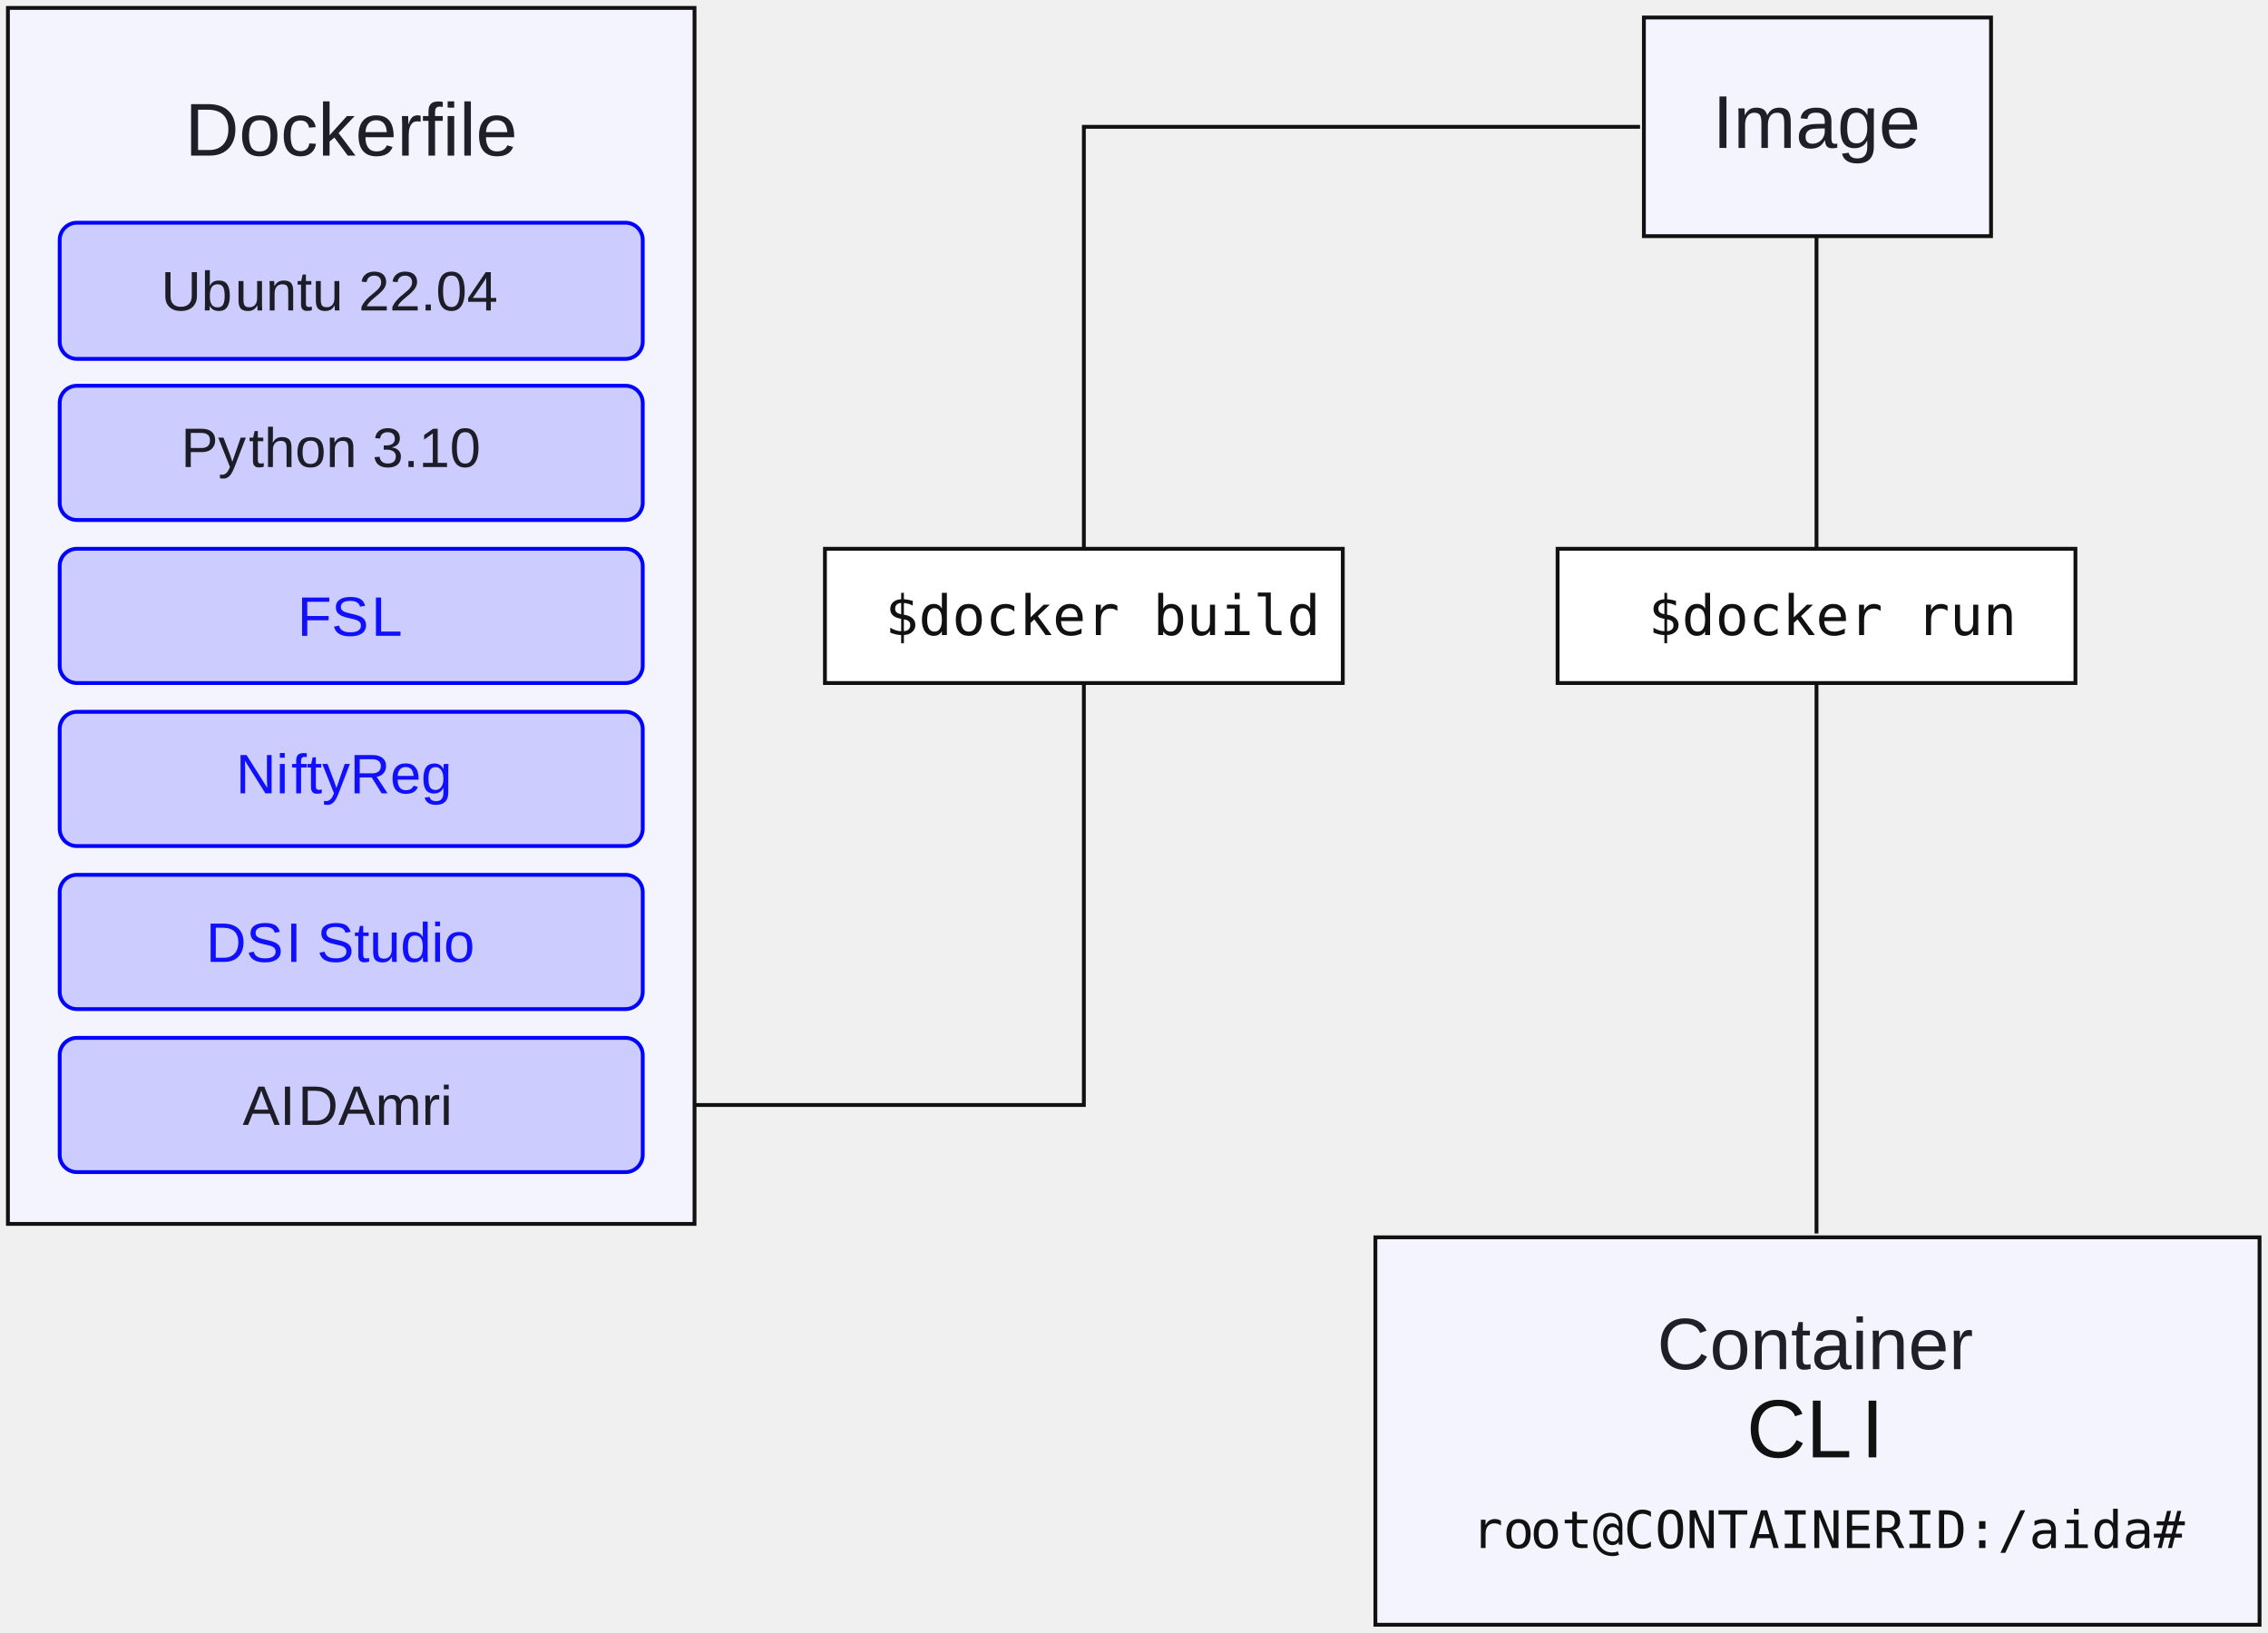
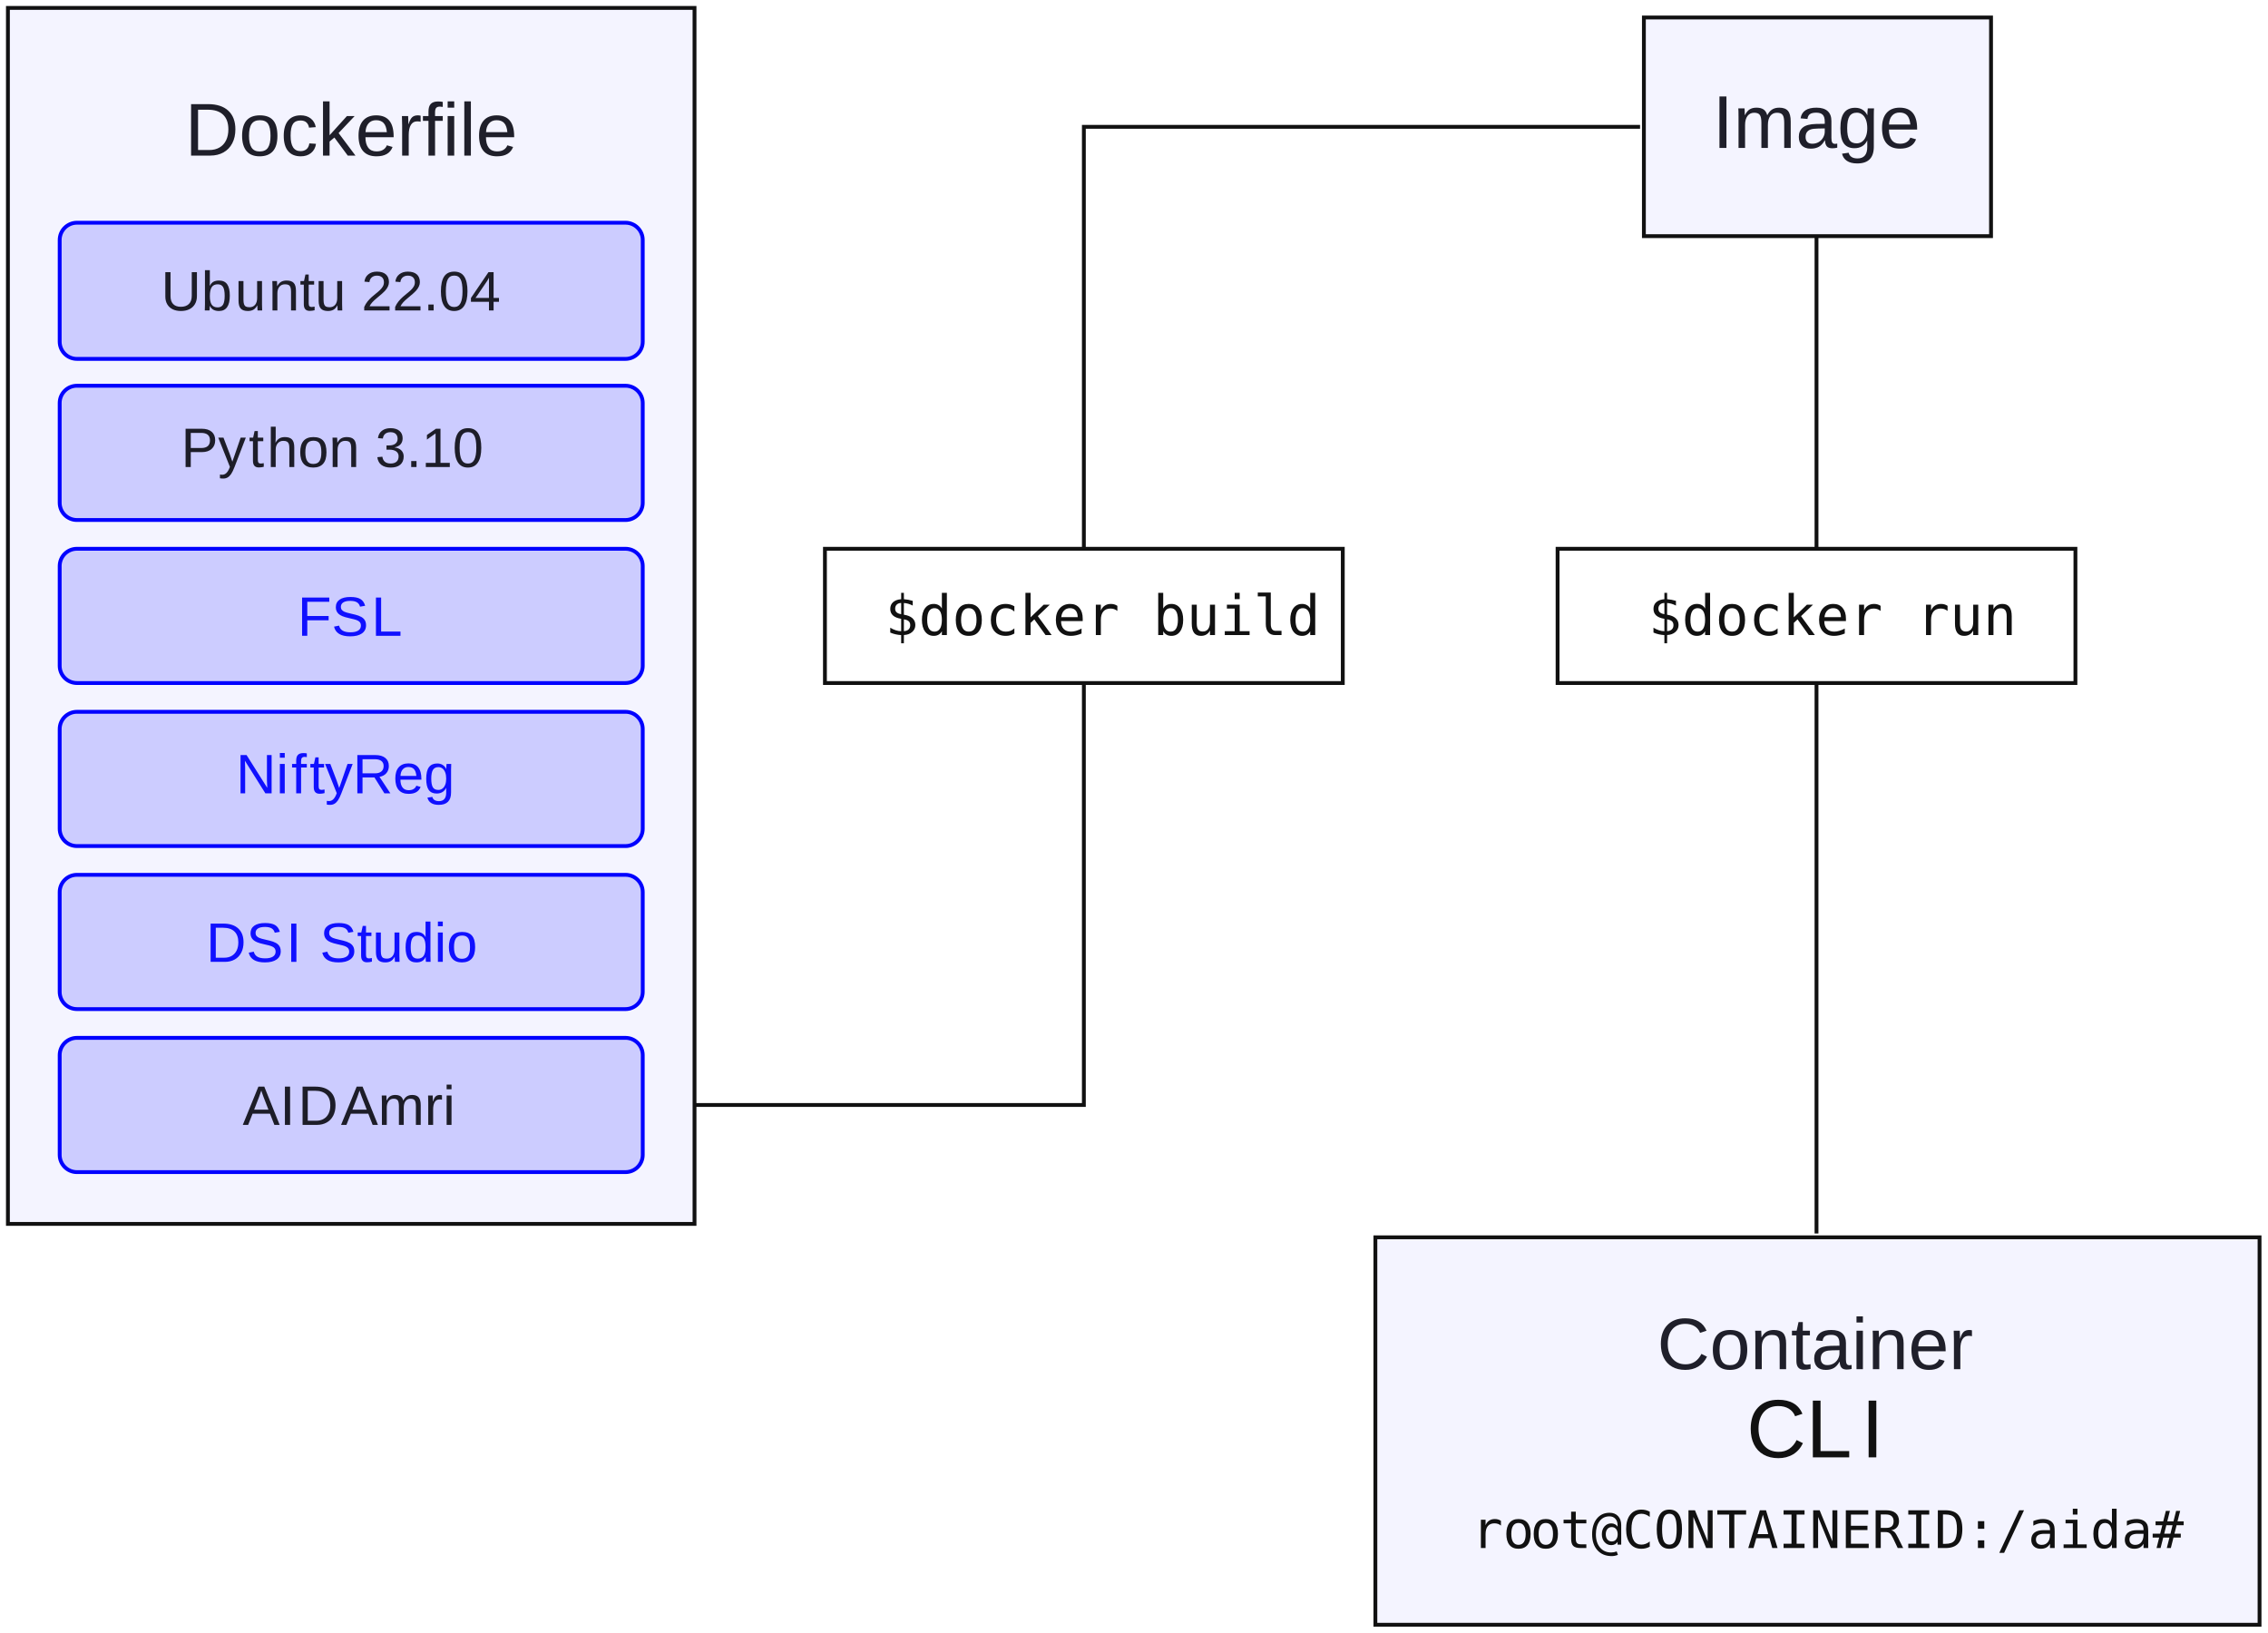
- <svg xmlns="http://www.w3.org/2000/svg" width="100%" height="100%" viewBox="0 0 20530 14780" version="1.1" xml:space="preserve" style="fill-rule:evenodd;clip-rule:evenodd;">
-   <rect x="71.583" y="71.583" width="6215.279" height="11006.946" style="fill:#f4f4ff;stroke:#111;stroke-width:34.71px;" />
-   <text x="1674.133px" y="1408.388px" style="font-family:'ArialMT', 'Arial', sans-serif;font-size:677.083px;fill:#1f1f2a;">Dockerﬁle</text>
-   <path d="M5818.108,2172.275l0,920.137c0,86.238 -70.013,156.25 -156.25,156.25l-4965.279,0c-86.238,0 -156.25,-70.012 -156.25,-156.25l0,-920.137c0,-86.237 70.012,-156.25 156.25,-156.25l4965.279,0c86.237,0 156.25,70.013 156.25,156.25Z" style="fill:#ccf;stroke:#00f;stroke-width:34.71px;" />
+ <svg xmlns="http://www.w3.org/2000/svg" width="100%" height="100%" viewBox="0 0 85542 61584" version="1.1" xml:space="preserve" style="fill-rule:evenodd;clip-rule:evenodd;">
+   <rect x="-975.256" y="-1195.793" width="88588.323" height="68247.388" style="fill:#fff;" />
+   <rect x="298.262" y="298.262" width="25896.996" height="45862.275" style="fill:#f4f4ff;stroke:#111;stroke-width:144.63px;" />
+   <text x="6975.554px" y="5868.283px" style="font-family:'ArialMT', 'Arial', sans-serif;font-size:2821.179px;fill:#1f1f2a;">Dockerﬁle</text>
+   <path d="M24242.117,9051.146l0,3833.904c0,359.325 -291.721,651.042 -651.042,651.042l-20688.663,0c-359.325,0 -651.042,-291.717 -651.042,-651.042l0,-3833.904c0,-359.321 291.717,-651.042 651.042,-651.042l20688.663,0c359.321,0 651.042,291.721 651.042,651.042Z" style="fill:#ccf;stroke:#00f;stroke-width:144.63px;" />
  <g>
-     <text x="1457.801px" y="2810.206px" style="font-family:'ArialMT', 'Arial', sans-serif;font-size:503.471px;fill:#1d1d28;">Ub<tspan x="2126.571px 2431.75px 2736.934px 2901.988px 3207.167px 3372.221px 3677.404px 3982.584px 4147.638px 4452.821px " y="2810.206px 2810.206px 2810.206px 2810.206px 2810.206px 2810.206px 2810.206px 2810.206px 2810.206px 2810.206px ">untu 22.04</tspan>
-     </text>
+     <g>
+       <text x="6074.171px" y="11709.192px" style="font-family:'ArialMT', 'Arial', sans-serif;font-size:2097.796px;fill:#1d1d28;">Ub</text>
+       <text x="8860.712px" y="11709.192px" style="font-family:'ArialMT', 'Arial', sans-serif;font-size:2097.796px;fill:#1d1d28;">u<tspan x="10132.292px 11403.892px 12091.617px 13363.196px 14050.921px 15322.517px 16594.1px 17281.825px 18553.421px " y="11709.192px 11709.192px 11709.192px 11709.192px 11709.192px 11709.192px 11709.192px 11709.192px 11709.192px ">ntu 22.04</tspan>
+       </text>
+     </g>
  </g>
-   <path d="M5818.108,3647.971l0,902.779c0,86.237 -70.013,156.25 -156.25,156.25l-4965.279,0c-86.238,0 -156.25,-70.013 -156.25,-156.25l0,-902.779c0,-86.238 70.012,-156.25 156.25,-156.25l4965.279,0c86.237,0 156.25,70.012 156.25,156.25Z" style="fill:#ccf;stroke:#00f;stroke-width:34.71px;" />
+   <path d="M24242.117,15199.879l0,3761.579c0,359.321 -291.721,651.042 -651.042,651.042l-20688.663,0c-359.325,0 -651.042,-291.721 -651.042,-651.042l0,-3761.579c0,-359.325 291.717,-651.042 651.042,-651.042l20688.663,0c359.321,0 651.042,291.717 651.042,651.042Z" style="fill:#ccf;stroke:#00f;stroke-width:144.63px;" />
  <g>
-     <text x="1638.662px" y="4227.318px" style="font-family:'ArialMT', 'Arial', sans-serif;font-size:503.471px;fill:#1d1d28;">Py<tspan x="2251.386px 2416.44px 2721.619px 3026.798px 3331.981px 3497.036px 3802.215px 3967.269px 4272.452px " y="4227.318px 4227.318px 4227.318px 4227.318px 4227.318px 4227.318px 4227.318px 4227.318px 4227.318px ">thon 3.10</tspan>
-     </text>
+     <g>
+       <text x="6827.758px" y="17613.825px" style="font-family:'ArialMT', 'Arial', sans-serif;font-size:2097.796px;fill:#1d1d28;">Py</text>
+       <text x="9380.775px" y="17613.825px" style="font-family:'ArialMT', 'Arial', sans-serif;font-size:2097.796px;fill:#1d1d28;">t<tspan x="10068.5px 11340.079px 12611.658px 13883.254px 14570.983px 15842.562px 16530.287px 17801.883px " y="17613.825px 17613.825px 17613.825px 17613.825px 17613.825px 17613.825px 17613.825px 17613.825px ">hon 3.10</tspan>
+       </text>
+     </g>
  </g>
-   <path d="M5818.108,5123.667l0,902.779c0,86.237 -70.013,156.25 -156.25,156.25l-4965.279,0c-86.238,0 -156.25,-70.013 -156.25,-156.25l0,-902.779c0,-86.237 70.012,-156.25 156.25,-156.25l4965.279,0c86.237,0 156.25,70.013 156.25,156.25Z" style="fill:#ccf;stroke:#00f;stroke-width:34.71px;" />
+   <path d="M24242.117,21348.613l0,3761.579c0,359.321 -291.721,651.042 -651.042,651.042l-20688.663,0c-359.325,0 -651.042,-291.721 -651.042,-651.042l0,-3761.579c0,-359.321 291.717,-651.042 651.042,-651.042l20688.663,0c359.321,0 651.042,291.721 651.042,651.042Z" style="fill:#ccf;stroke:#00f;stroke-width:144.63px;" />
  <g>
-     <text x="2693.277px" y="5755.254px" style="font-family:'ArialMT', 'Arial', sans-serif;font-size:503.471px;fill:#1010ff;">FS<tspan x="3361.8px " y="5755.254px ">L</tspan>
-     </text>
+     <g>
+       <text x="11221.988px" y="23980.225px" style="font-family:'ArialMT', 'Arial', sans-serif;font-size:2097.796px;fill:#1010ff;">FS</text>
+       <text x="14007.5px" y="23980.225px" style="font-family:'ArialMT', 'Arial', sans-serif;font-size:2097.796px;fill:#1010ff;">L</text>
+     </g>
  </g>
-   <path d="M5818.108,6599.358l0,902.779c0,86.238 -70.013,156.25 -156.25,156.25l-4965.279,0c-86.238,0 -156.25,-70.012 -156.25,-156.25l0,-902.779c0,-86.237 70.012,-156.25 156.25,-156.25l4965.279,0c86.237,0 156.25,70.013 156.25,156.25Z" style="fill:#ccf;stroke:#00f;stroke-width:34.71px;" />
+   <path d="M24242.117,27497.325l0,3761.579c0,359.325 -291.721,651.042 -651.042,651.042l-20688.663,0c-359.325,0 -651.042,-291.717 -651.042,-651.042l0,-3761.579c0,-359.321 291.717,-651.042 651.042,-651.042l20688.663,0c359.321,0 651.042,291.721 651.042,651.042Z" style="fill:#ccf;stroke:#00f;stroke-width:144.63px;" />
  <g>
-     <text x="2136.089px" y="7181.041px" style="font-family:'ArialMT', 'Arial', sans-serif;font-size:503.471px;fill:#1010ff;">Ni<tspan x="2636.709px 2801.763px 2966.817px 3243.725px 3632.492px 3937.671px " y="7181.041px 7181.041px 7181.041px 7181.041px 7181.041px 7181.041px ">ftyReg</tspan>
-     </text>
+     <g>
+       <text x="8900.371px" y="29921.004px" style="font-family:'ArialMT', 'Arial', sans-serif;font-size:2097.796px;fill:#1010ff;">Ni</text>
+       <text x="10986.288px" y="29921.004px" style="font-family:'ArialMT', 'Arial', sans-serif;font-size:2097.796px;fill:#1010ff;">f<tspan x="11674.013px 12361.738px 13515.521px 15135.383px 16406.963px " y="29921.004px 29921.004px 29921.004px 29921.004px 29921.004px ">tyReg</tspan>
+       </text>
+     </g>
  </g>
-   <path d="M5818.108,8075.054l0,902.779c0,86.237 -70.013,156.25 -156.25,156.25l-4965.279,0c-86.238,0 -156.25,-70.013 -156.25,-156.25l0,-902.779c0,-86.237 70.012,-156.25 156.25,-156.25l4965.279,0c86.237,0 156.25,70.013 156.25,156.25Z" style="fill:#ccf;stroke:#00f;stroke-width:34.71px;" />
+   <path d="M24242.117,33646.058l0,3761.579c0,359.321 -291.721,651.042 -651.042,651.042l-20688.663,0c-359.325,0 -651.042,-291.721 -651.042,-651.042l0,-3761.579c0,-359.321 291.717,-651.042 651.042,-651.042l20688.663,0c359.321,0 651.042,291.721 651.042,651.042Z" style="fill:#ccf;stroke:#00f;stroke-width:144.63px;" />
  <g>
-     <text x="1865.079px" y="8706.641px" style="font-family:'ArialMT', 'Arial', sans-serif;font-size:503.471px;fill:#1010ff;">DS<tspan x="2589.657px 2754.711px 2919.765px 3280.748px 3445.802px 3750.986px 4056.165px 4193.194px " y="8706.641px 8706.641px 8706.641px 8706.641px 8706.641px 8706.641px 8706.641px 8706.641px ">I Studio</tspan>
-     </text>
+     <g>
+       <text x="7771.163px" y="36277.671px" style="font-family:'ArialMT', 'Arial', sans-serif;font-size:2097.796px;fill:#1010ff;">DS</text>
+       <text x="10790.238px" y="36277.671px" style="font-family:'ArialMT', 'Arial', sans-serif;font-size:2097.796px;fill:#1010ff;">I<tspan x="11477.962px 12165.688px 13669.783px 14357.508px 15629.108px 16900.688px 17471.642px " y="36277.671px 36277.671px 36277.671px 36277.671px 36277.671px 36277.671px 36277.671px "> Studio</tspan>
+       </text>
+     </g>
  </g>
-   <path d="M5818.108,9550.75l0,902.779c0,86.237 -70.013,156.25 -156.25,156.25l-4965.279,0c-86.238,0 -156.25,-70.013 -156.25,-156.25l0,-902.779c0,-86.238 70.012,-156.25 156.25,-156.25l4965.279,0c86.237,0 156.25,70.012 156.25,156.25Z" style="fill:#ccf;stroke:#00f;stroke-width:34.71px;" />
+   <path d="M24242.117,39794.792l0,3761.579c0,359.321 -291.721,651.042 -651.042,651.042l-20688.663,0c-359.325,0 -651.042,-291.721 -651.042,-651.042l0,-3761.579c0,-359.325 291.717,-651.042 651.042,-651.042l20688.663,0c359.321,0 651.042,291.717 651.042,651.042Z" style="fill:#ccf;stroke:#00f;stroke-width:144.63px;" />
  <g>
-     <text x="2196.736px" y="10182.337px" style="font-family:'ArialMT', 'Arial', sans-serif;font-size:503.471px;fill:#1d1d28;">AI<tspan x="2697.601px 3086.364px 3447.351px 3891.922px 4084.755px " y="10182.337px 10182.337px 10182.337px 10182.337px 10182.337px ">DAmri</tspan>
-     </text>
+     <g>
+       <text x="9153.067px" y="42426.404px" style="font-family:'ArialMT', 'Arial', sans-serif;font-size:2097.796px;fill:#1d1d28;">AI</text>
+       <text x="11240.004px" y="42426.404px" style="font-family:'ArialMT', 'Arial', sans-serif;font-size:2097.796px;fill:#1d1d28;">D<tspan x="12859.85px 14363.963px 16216.342px 17019.812px " y="42426.404px 42426.404px 42426.404px 42426.404px ">Amri</tspan>
+       </text>
+     </g>
  </g>
-   <rect x="7467.417" y="4967.417" width="4687.5" height="1215.279" style="fill:#fff;stroke:#111;stroke-width:34.71px;" />
-   <text x="8011.892px" y="5748.667px" style="font-family:'Consolas', monospace;font-size:503.471px;fill:#111;">$docker build</text>
-   <rect x="14880.608" y="158.388" width="3142.362" height="1979.167" style="fill:#f4f4ff;stroke:#111;stroke-width:34.71px;" />
-   <text x="15502.2px" y="1338.942px" style="font-family:'ArialMT', 'Arial', sans-serif;font-size:677.083px;fill:#1f1f2a;">Image</text>
-   <rect x="14099.358" y="4967.417" width="4687.5" height="1215.279" style="fill:#fff;stroke:#111;stroke-width:34.71px;" />
-   <text x="14920.646px" y="5748.667px" style="font-family:'Consolas', monospace;font-size:503.471px;fill:#111;">$docker run</text>
-   <rect x="12450.054" y="11200.054" width="8003.471" height="3506.946" style="fill:#f4f4ff;stroke:#111;stroke-width:34.71px;" />
-   <text x="15000.597px" y="12393.717px" style="font-family:'ArialMT', 'Arial', sans-serif;font-size:659.721px;fill:#1f1f2a;">Container</text>
+   <rect x="31114.238" y="20697.571" width="19531.25" height="5063.662" style="fill:#fff;stroke:#111;stroke-width:144.63px;" />
+   <text x="33382.883px" y="23952.779px" style="font-family:'Consolas', monospace;font-size:2097.796px;fill:#111;">$docker build</text>
+   <rect x="62002.533" y="659.95" width="13093.175" height="8246.529" style="fill:#f4f4ff;stroke:#111;stroke-width:144.63px;" />
+   <text x="64592.5px" y="5578.925px" style="font-family:'ArialMT', 'Arial', sans-serif;font-size:2821.179px;fill:#1f1f2a;">Image</text>
+   <rect x="58747.325" y="20697.571" width="19531.25" height="5063.662" style="fill:#fff;stroke:#111;stroke-width:144.63px;" />
+   <text x="62169.358px" y="23952.779px" style="font-family:'Consolas', monospace;font-size:2097.796px;fill:#111;">$docker run</text>
+   <rect x="51875.225" y="46666.892" width="33347.796" height="14612.275" style="fill:#f4f4ff;stroke:#111;stroke-width:144.63px;" />
+   <text x="62502.488px" y="51640.488px" style="font-family:'ArialMT', 'Arial', sans-serif;font-size:2748.838px;fill:#1f1f2a;">Container</text>
  <g>
-     <text x="15809.644px" y="13191.738px" style="font-family:'ArialMT', 'Arial', sans-serif;font-size:746.529px;fill:#111;">CL<tspan x="16846.064px " y="13191.738px ">I</tspan>
-     </text>
+     <g>
+       <text x="65873.517px" y="54965.575px" style="font-family:'ArialMT', 'Arial', sans-serif;font-size:3110.538px;fill:#111;">CL</text>
+       <text x="70191.933px" y="54965.575px" style="font-family:'ArialMT', 'Arial', sans-serif;font-size:3110.538px;fill:#111;">I</text>
+     </g>
  </g>
  <g>
-     <text x="13322.26px" y="14012.554px" style="font-family:'Consolas', monospace;font-size:468.75px;fill:#111;">ro<tspan x="13851.764px 14123.548px 14395.331px 14667.114px 14938.898px 15210.681px 15482.464px 15754.248px 16026.031px 16297.814px 16569.598px 16841.381px 17113.164px 17384.948px 17656.731px 17928.514px 18200.298px 18472.081px 18743.868px 19015.652px 19287.435px " y="14012.554px 14012.554px 14012.554px 14012.554px 14012.554px 14012.554px 14012.554px 14012.554px 14012.554px 14012.554px 14012.554px 14012.554px 14012.554px 14012.554px 14012.554px 14012.554px 14012.554px 14012.554px 14012.554px 14012.554px 14012.554px ">ot@CONTAINERID:/aida#</tspan>
-     </text>
+     <g>
+       <text x="55509.417px" y="58385.642px" style="font-family:'Consolas', monospace;font-size:1953.125px;fill:#111;">ro</text>
+       <text x="57715.683px" y="58385.642px" style="font-family:'Consolas', monospace;font-size:1953.125px;fill:#111;">o<tspan x="58848.117px 59980.546px 61112.975px 62245.408px 63377.838px 64510.267px 65642.7px 66775.129px 67907.558px 69039.992px 70172.421px 71304.85px 72437.283px 73569.713px 74702.142px 75834.575px 76967.004px 78099.45px 79231.883px 80364.313px " y="58385.642px 58385.642px 58385.642px 58385.642px 58385.642px 58385.642px 58385.642px 58385.642px 58385.642px 58385.642px 58385.642px 58385.642px 58385.642px 58385.642px 58385.642px 58385.642px 58385.642px 58385.642px 58385.642px 58385.642px ">t@CONTAINERID:/aida#</tspan>
+       </text>
+     </g>
  </g>
-   <path d="M6286.858,10002.138l3524.304,0l0,-3819.446" style="fill:none;fill-rule:nonzero;stroke:#111;stroke-width:34.71px;" />
-   <path d="M9811.167,4967.417l0,-3819.446l5034.721,-0" style="fill:none;fill-rule:nonzero;stroke:#111;stroke-width:34.71px;" />
-   <path d="M16443.108,2137.554l0,2829.863" style="fill:none;fill-rule:nonzero;stroke:#111;stroke-width:34.71px;" />
-   <path d="M16443.108,6182.692l0,4982.638" style="fill:none;fill-rule:nonzero;stroke:#111;stroke-width:34.71px;" />
+   <path d="M26195.242,41675.575l14684.6,0l0,-15914.358" style="fill:none;fill-rule:nonzero;stroke:#111;stroke-width:144.63px;" />
+   <path d="M40879.863,20697.571l0,-15914.358l20978.004,0" style="fill:none;fill-rule:nonzero;stroke:#111;stroke-width:144.63px;" />
+   <path d="M68512.95,8906.475l0,11791.096" style="fill:none;fill-rule:nonzero;stroke:#111;stroke-width:144.63px;" />
+   <path d="M68512.95,25761.217l0,20760.992" style="fill:none;fill-rule:nonzero;stroke:#111;stroke-width:144.63px;" />
</svg>
